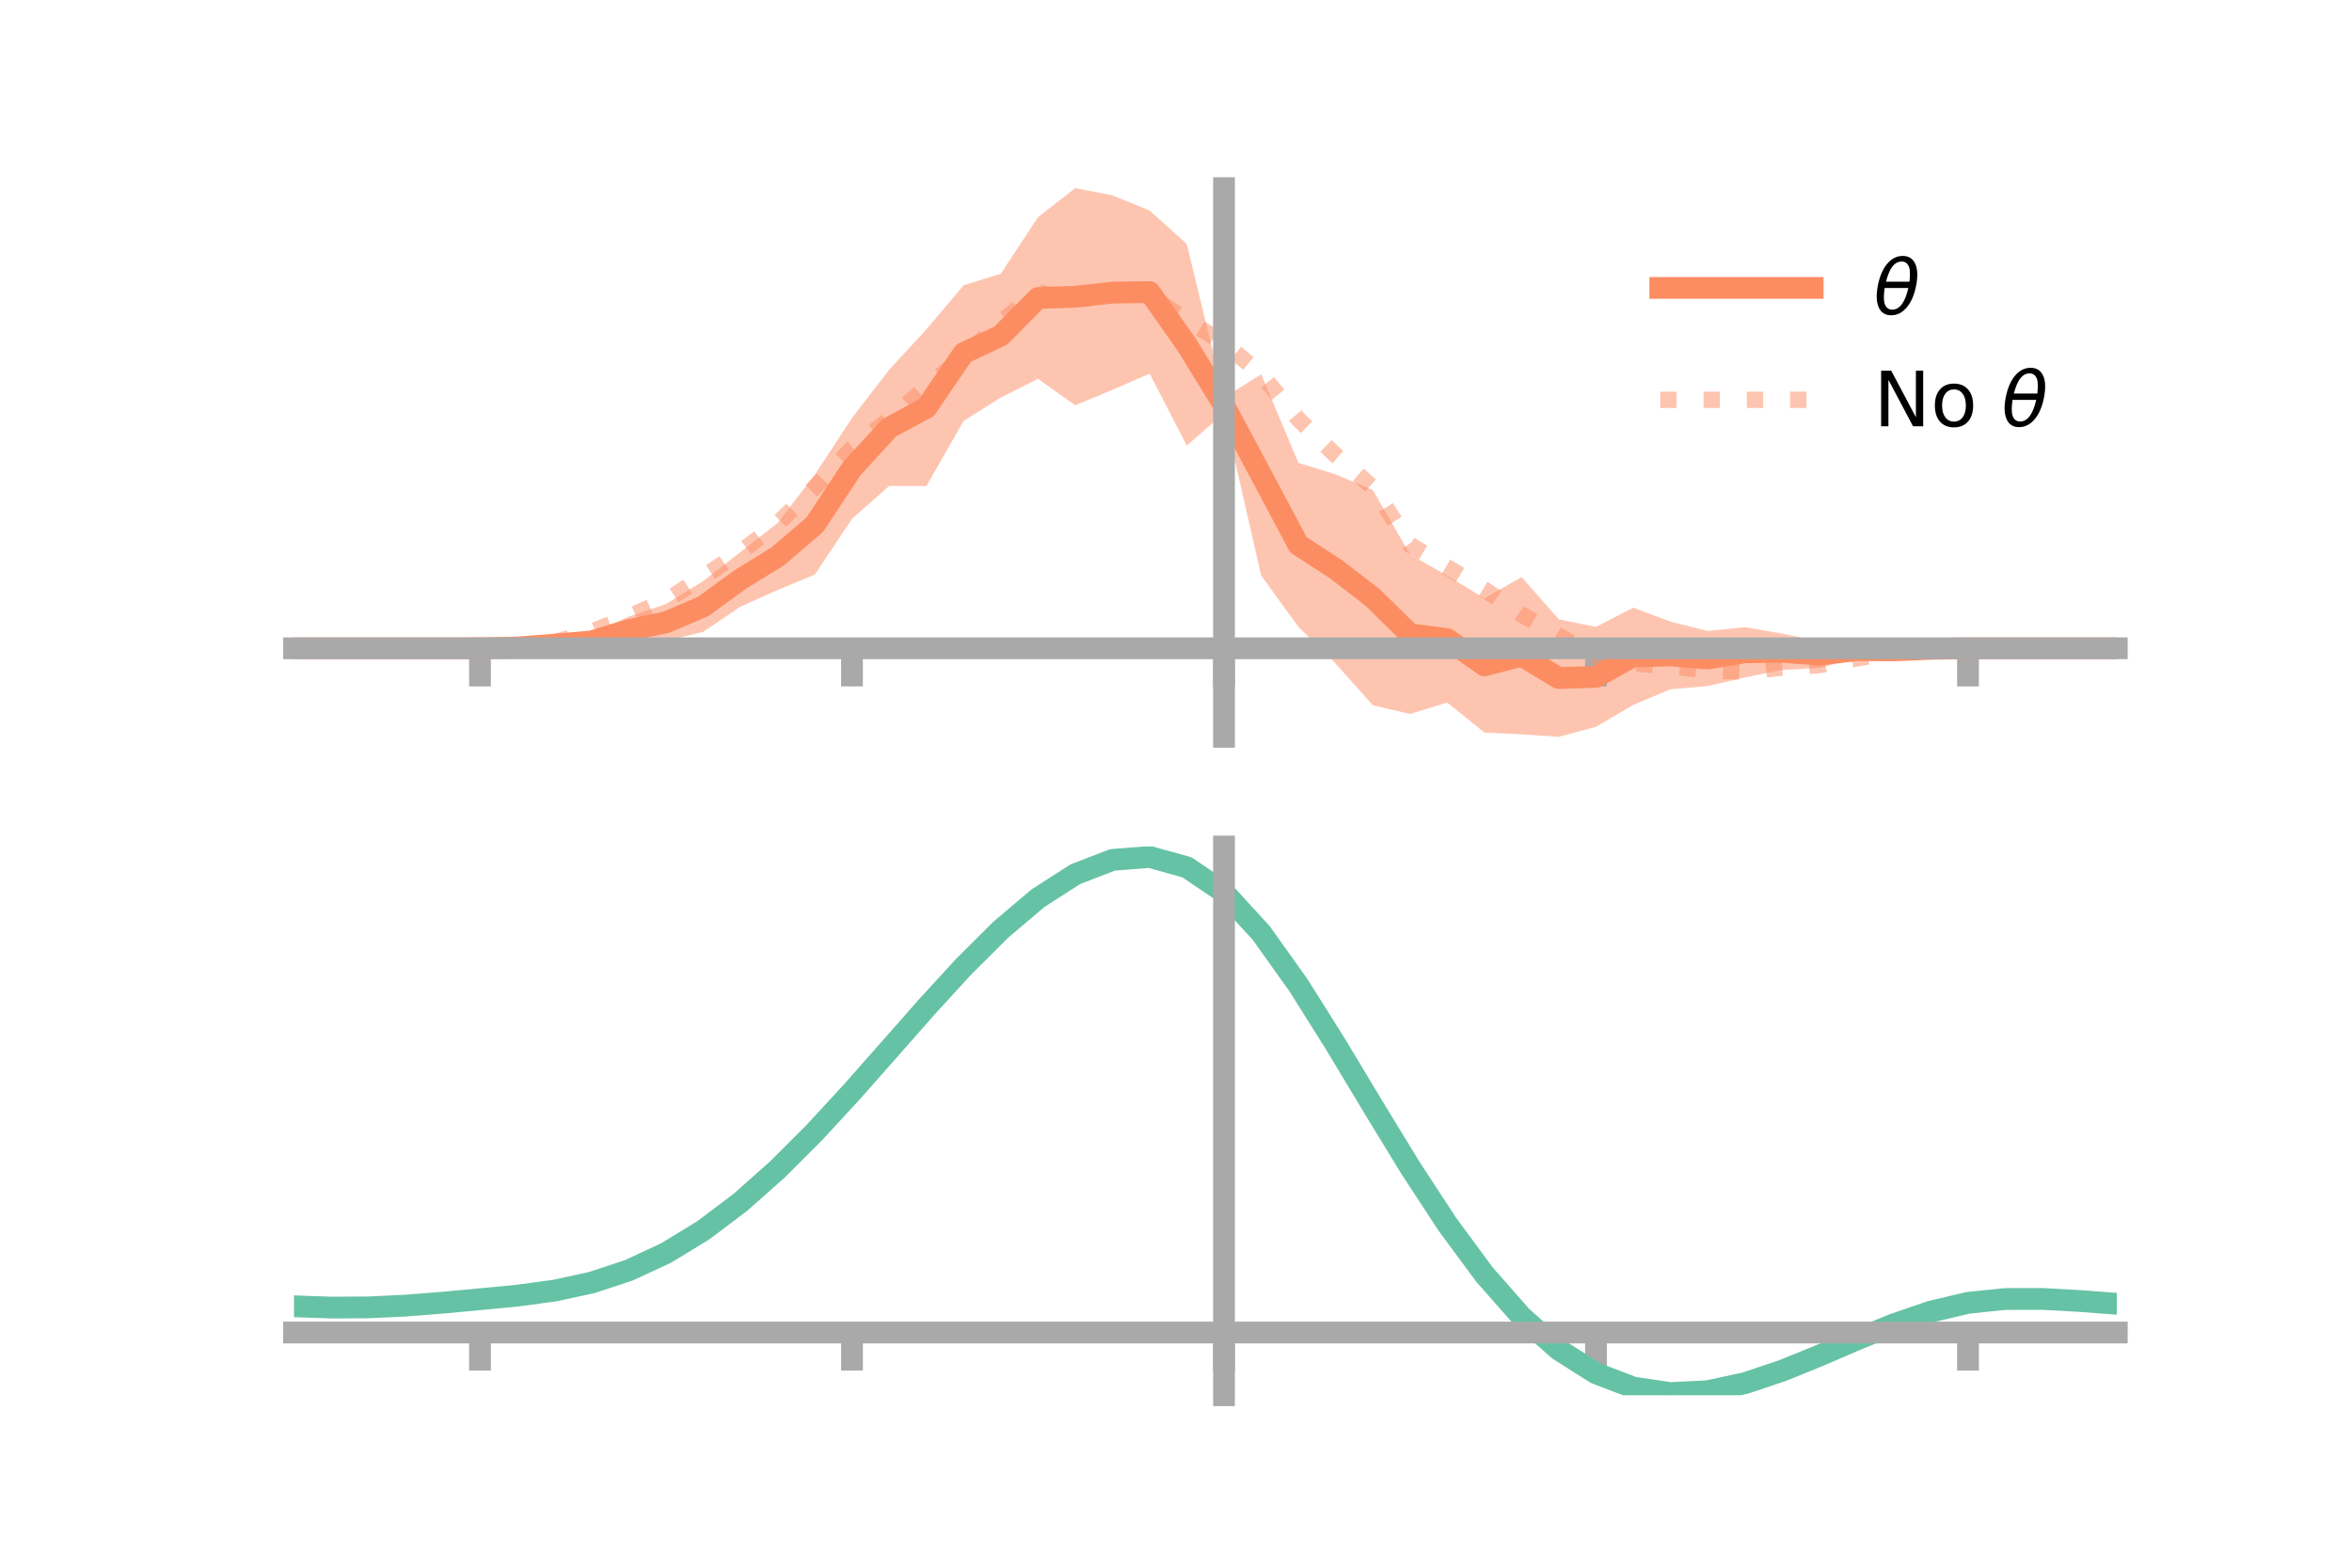
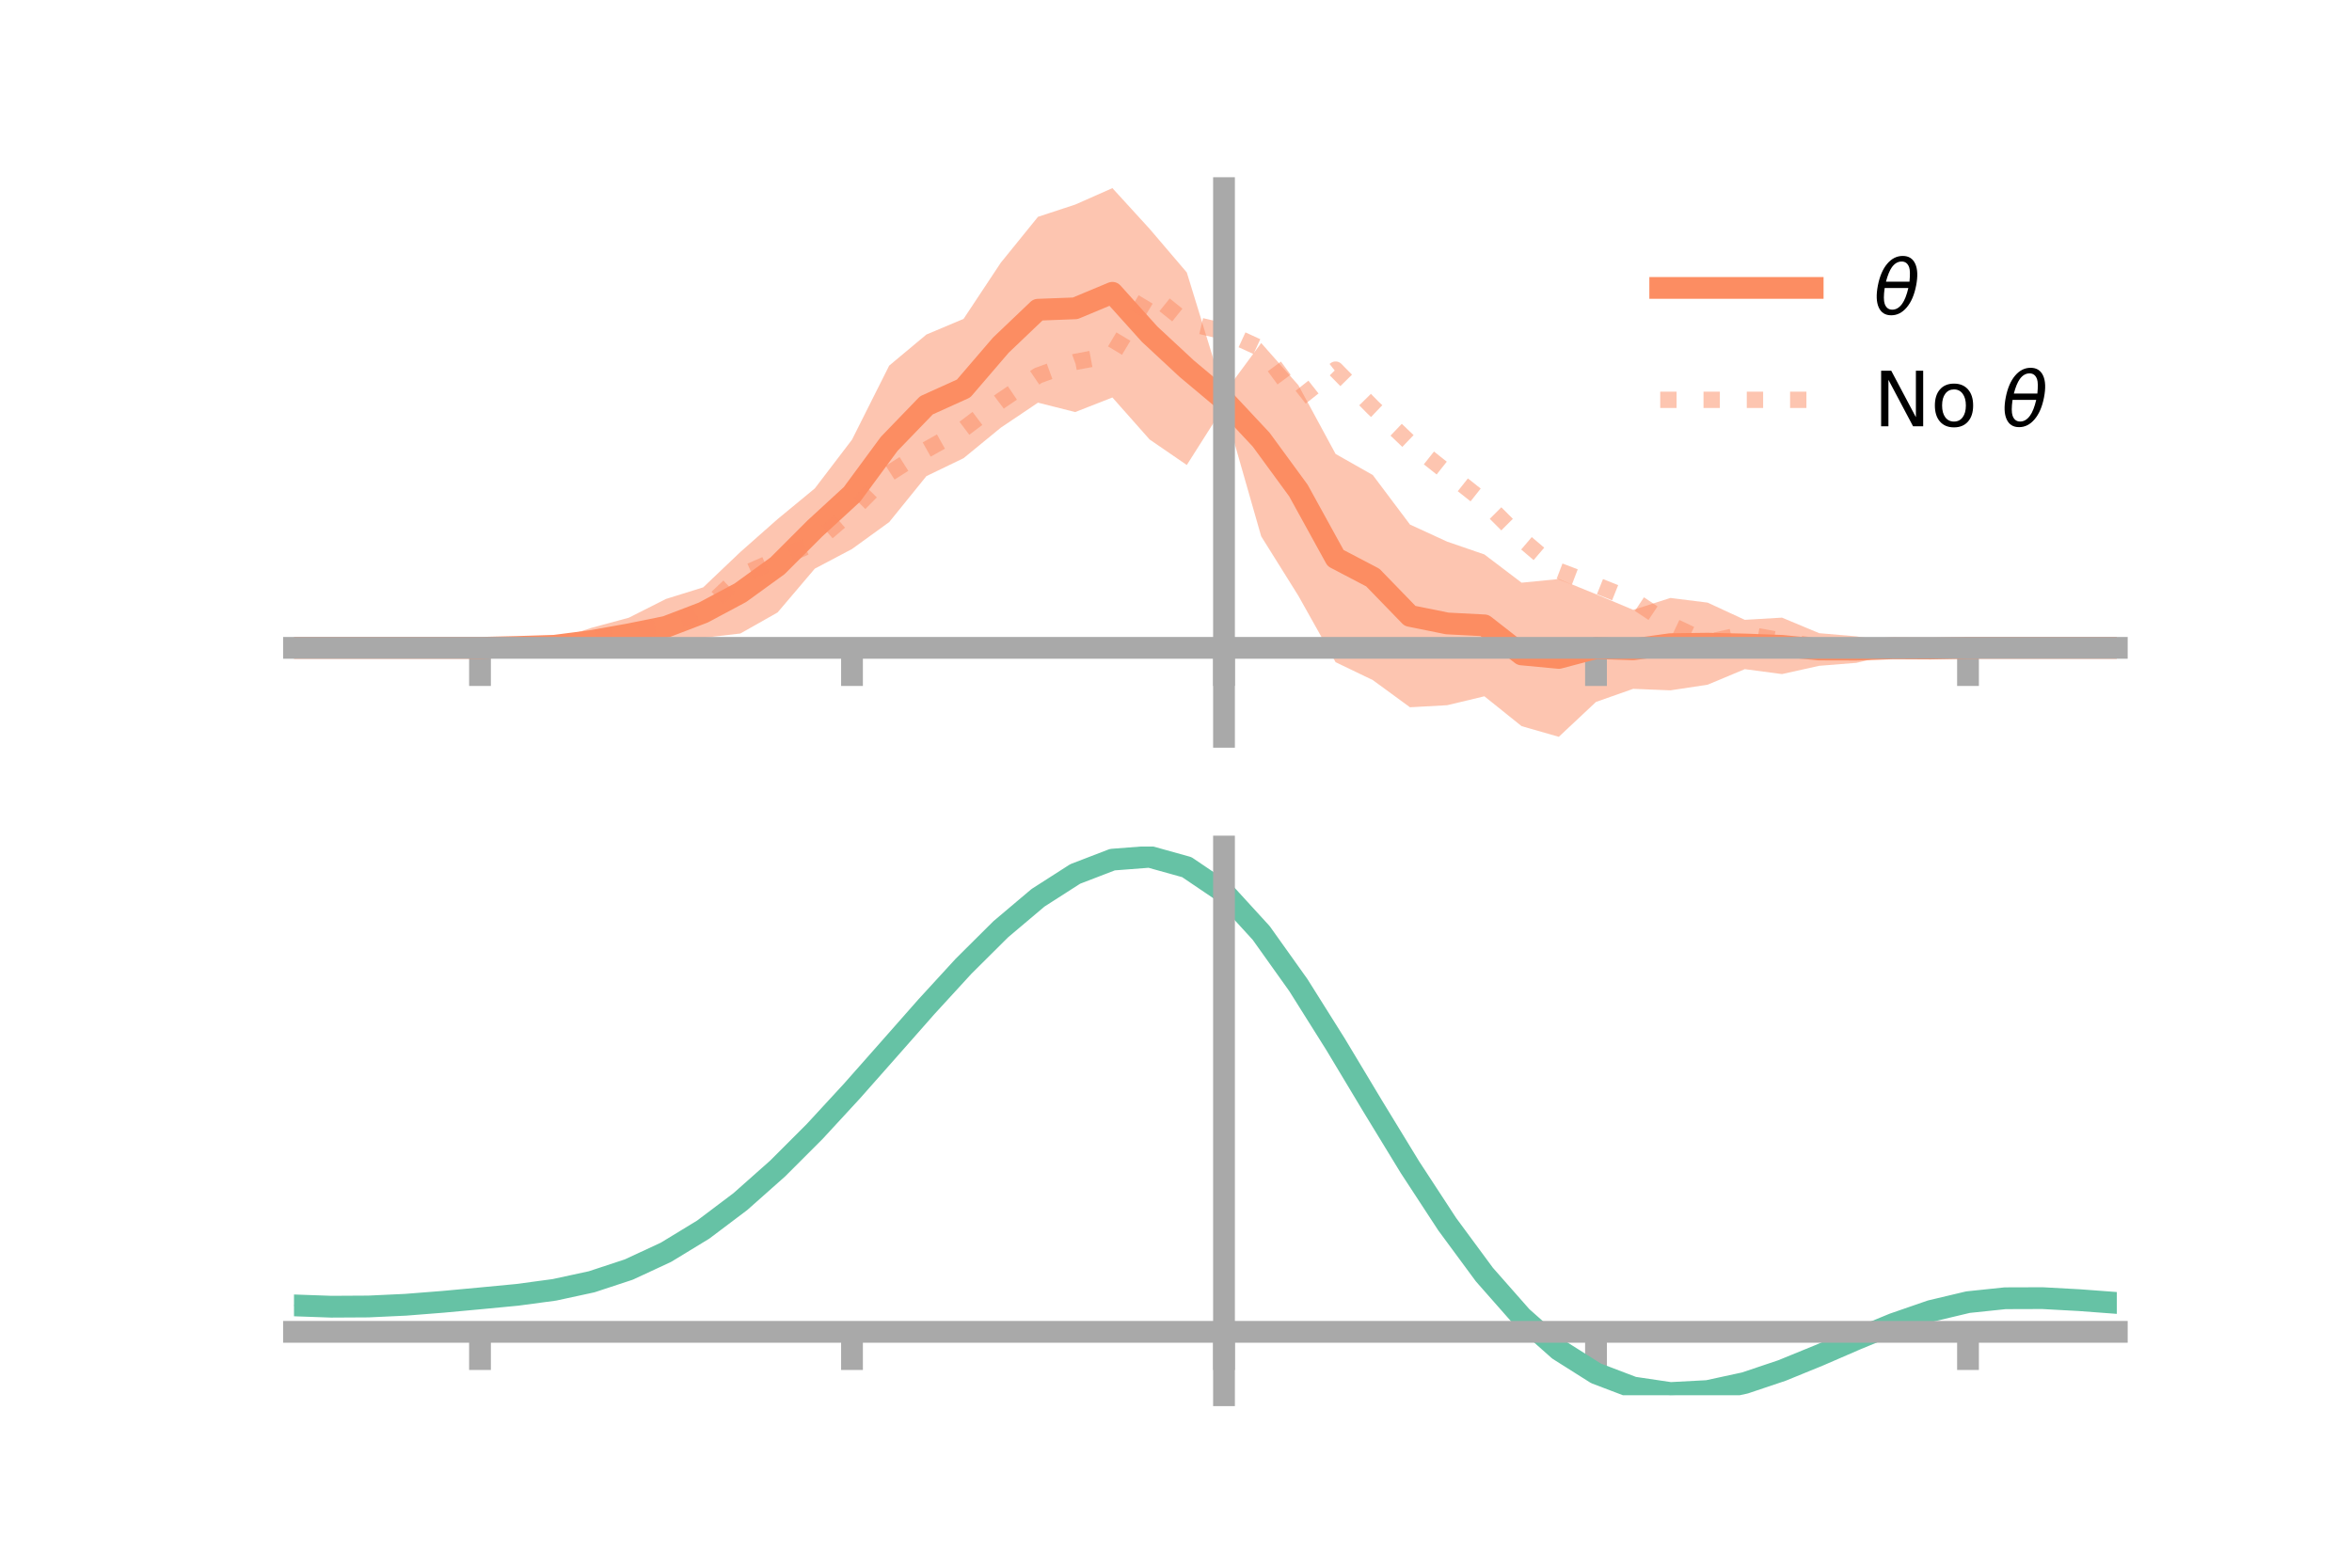
<svg xmlns="http://www.w3.org/2000/svg" xmlns:xlink="http://www.w3.org/1999/xlink" height="144pt" version="1.1" viewBox="0 0 216 144" width="216pt">
  <defs>
    <style type="text/css">*{stroke-linecap:butt;stroke-linejoin:round;}</style>
  </defs>
  <g id="figure_1">
    <g id="patch_1">
      <path d="M 0 144  L 216 144  L 216 0  L 0 0  z " style="fill:none;" />
    </g>
    <g id="axes_1">
      <g id="patch_2">
        <path d="M 27 67.68  L 194.4 67.68  L 194.4 17.28  L 27 17.28  z " style="fill:none;" />
      </g>
      <g id="PolyCollection_1">
-         <path clip-path="url(#p2fd850c0b8)" d="M 27 59.548  L 27 59.548  L 30.416 59.548  L 33.833 59.548  L 37.249 59.548  L 40.665 59.548  L 44.082 59.546  L 47.498 59.317  L 50.914 58.793  L 54.331 58.162  L 57.747 56.634  L 61.163 55.482  L 64.58 53.371  L 67.996 50.707  L 71.412 48.039  L 74.829 43.604  L 78.245 38.397  L 81.661 33.956  L 85.078 30.252  L 88.494 26.203  L 91.91 25.143  L 95.327 19.947  L 98.743 17.28  L 102.159 17.943  L 105.576 19.337  L 108.992 22.415  L 112.408 36.516  L 115.824 34.383  L 119.241 42.519  L 122.657 43.569  L 126.073 45.008  L 129.49 50.934  L 132.906 52.876  L 136.322 54.956  L 139.739 53.01  L 143.155 56.886  L 146.571 57.585  L 149.988 55.818  L 153.404 57.097  L 156.82 57.957  L 160.237 57.607  L 163.653 58.196  L 167.069 58.912  L 170.486 58.976  L 173.902 59.313  L 177.318 59.439  L 180.735 59.547  L 184.151 59.548  L 187.567 59.548  L 190.984 59.548  L 194.4 59.548  L 194.4 59.548  L 194.4 59.548  L 190.984 59.548  L 187.567 59.548  L 184.151 59.548  L 180.735 59.549  L 177.318 59.759  L 173.902 60.161  L 170.486 60.459  L 167.069 61.358  L 163.653 61.54  L 160.237 62.229  L 156.82 63.017  L 153.404 63.316  L 149.988 64.749  L 146.571 66.766  L 143.155 67.68  L 139.739 67.452  L 136.322 67.289  L 132.906 64.534  L 129.49 65.579  L 126.073 64.78  L 122.657 60.953  L 119.241 57.574  L 115.824 52.876  L 112.408 37.942  L 108.992 40.927  L 105.576 34.32  L 102.159 35.813  L 98.743 37.229  L 95.327 34.795  L 91.91 36.515  L 88.494 38.671  L 85.078 44.648  L 81.661 44.633  L 78.245 47.655  L 74.829 52.777  L 71.412 54.197  L 67.996 55.729  L 64.58 58.04  L 61.163 58.858  L 57.747 59.119  L 54.331 59.674  L 50.914 59.643  L 47.498 59.639  L 44.082 59.549  L 40.665 59.548  L 37.249 59.548  L 33.833 59.548  L 30.416 59.548  L 27 59.548  z " style="fill:#fc8d62;fill-opacity:0.5;" />
+         <path clip-path="url(#p78f7d3c835)" d="M 27 59.508  L 27 59.508  L 30.416 59.508  L 33.833 59.508  L 37.249 59.508  L 40.665 59.508  L 44.082 59.508  L 47.498 59.203  L 50.914 58.794  L 54.331 57.664  L 57.747 56.742  L 61.163 55.016  L 64.58 53.951  L 67.996 50.701  L 71.412 47.683  L 74.829 44.864  L 78.245 40.387  L 81.661 33.582  L 85.078 30.729  L 88.494 29.287  L 91.91 24.131  L 95.327 19.915  L 98.743 18.792  L 102.159 17.28  L 105.576 21.021  L 108.992 25.027  L 112.408 36.138  L 115.824 31.508  L 119.241 35.383  L 122.657 41.698  L 126.073 43.634  L 129.49 48.184  L 132.906 49.754  L 136.322 50.929  L 139.739 53.523  L 143.155 53.187  L 146.571 54.583  L 149.988 56.018  L 153.404 54.926  L 156.82 55.353  L 160.237 56.934  L 163.653 56.733  L 167.069 58.161  L 170.486 58.453  L 173.902 59.031  L 177.318 59.353  L 180.735 59.508  L 184.151 59.508  L 187.567 59.508  L 190.984 59.508  L 194.4 59.508  L 194.4 59.508  L 194.4 59.508  L 190.984 59.508  L 187.567 59.508  L 184.151 59.508  L 180.735 59.508  L 177.318 59.787  L 173.902 60.073  L 170.486 60.885  L 167.069 61.158  L 163.653 61.917  L 160.237 61.465  L 156.82 62.895  L 153.404 63.411  L 149.988 63.273  L 146.571 64.476  L 143.155 67.68  L 139.739 66.7  L 136.322 63.958  L 132.906 64.777  L 129.49 64.966  L 126.073 62.469  L 122.657 60.825  L 119.241 54.731  L 115.824 49.265  L 112.408 37.33  L 108.992 42.713  L 105.576 40.369  L 102.159 36.51  L 98.743 37.85  L 95.327 36.986  L 91.91 39.285  L 88.494 42.085  L 85.078 43.735  L 81.661 47.957  L 78.245 50.43  L 74.829 52.233  L 71.412 56.256  L 67.996 58.19  L 64.58 58.59  L 61.163 60.137  L 57.747 59.795  L 54.331 60.097  L 50.914 59.845  L 47.498 59.649  L 44.082 59.508  L 40.665 59.508  L 37.249 59.508  L 33.833 59.508  L 30.416 59.508  L 27 59.508  z " style="fill:#fc8d62;fill-opacity:0.5;" />
      </g>
      <g id="matplotlib.axis_1">
        <g id="xtick_1">
          <g id="line2d_1">
            <defs>
-               <path d="M 0 0  L 0 3.5  " id="m12a8cdbce8" style="stroke:#a9a9a9;stroke-width:2;" />
+               <path d="M 0 0  L 0 3.5  " id="m74b446a3a5" style="stroke:#a9a9a9;stroke-width:2;" />
            </defs>
            <g>
-               <use style="fill:#a9a9a9;stroke:#a9a9a9;stroke-width:2;" x="44.082" xlink:href="#m12a8cdbce8" y="59.548" />
+               <use style="fill:#a9a9a9;stroke:#a9a9a9;stroke-width:2;" x="44.082" xlink:href="#m74b446a3a5" y="59.508" />
            </g>
          </g>
        </g>
        <g id="xtick_2">
          <g id="line2d_2">
            <g>
-               <use style="fill:#a9a9a9;stroke:#a9a9a9;stroke-width:2;" x="78.245" xlink:href="#m12a8cdbce8" y="59.548" />
+               <use style="fill:#a9a9a9;stroke:#a9a9a9;stroke-width:2;" x="78.245" xlink:href="#m74b446a3a5" y="59.508" />
            </g>
          </g>
        </g>
        <g id="xtick_3">
          <g id="line2d_3">
            <g>
-               <use style="fill:#a9a9a9;stroke:#a9a9a9;stroke-width:2;" x="112.408" xlink:href="#m12a8cdbce8" y="59.548" />
+               <use style="fill:#a9a9a9;stroke:#a9a9a9;stroke-width:2;" x="112.408" xlink:href="#m74b446a3a5" y="59.508" />
            </g>
          </g>
        </g>
        <g id="xtick_4">
          <g id="line2d_4">
            <g>
-               <use style="fill:#a9a9a9;stroke:#a9a9a9;stroke-width:2;" x="146.571" xlink:href="#m12a8cdbce8" y="59.548" />
+               <use style="fill:#a9a9a9;stroke:#a9a9a9;stroke-width:2;" x="146.571" xlink:href="#m74b446a3a5" y="59.508" />
            </g>
          </g>
        </g>
        <g id="xtick_5">
          <g id="line2d_5">
            <g>
-               <use style="fill:#a9a9a9;stroke:#a9a9a9;stroke-width:2;" x="180.735" xlink:href="#m12a8cdbce8" y="59.548" />
+               <use style="fill:#a9a9a9;stroke:#a9a9a9;stroke-width:2;" x="180.735" xlink:href="#m74b446a3a5" y="59.508" />
            </g>
          </g>
        </g>
      </g>
      <g id="matplotlib.axis_2" />
      <g id="line2d_6">
-         <path clip-path="url(#p2fd850c0b8)" d="M 27 59.548  L 30.416 59.548  L 33.833 59.548  L 37.249 59.548  L 40.665 59.548  L 44.082 59.547  L 47.498 59.478  L 50.914 59.218  L 54.331 58.918  L 57.747 57.877  L 61.163 57.17  L 64.58 55.705  L 67.996 53.218  L 71.412 51.118  L 74.829 48.191  L 78.245 43.026  L 81.661 39.295  L 85.078 37.45  L 88.494 32.437  L 91.91 30.829  L 95.327 27.371  L 98.743 27.254  L 102.159 26.878  L 105.576 26.829  L 108.992 31.671  L 112.408 37.229  L 115.824 43.629  L 119.241 50.046  L 122.657 52.261  L 126.073 54.894  L 129.49 58.257  L 132.906 58.705  L 136.322 61.122  L 139.739 60.231  L 143.155 62.283  L 146.571 62.175  L 149.988 60.284  L 153.404 60.207  L 156.82 60.487  L 160.237 59.918  L 163.653 59.868  L 167.069 60.135  L 170.486 59.718  L 173.902 59.737  L 177.318 59.599  L 180.735 59.548  L 184.151 59.548  L 187.567 59.548  L 190.984 59.548  L 194.4 59.548  " style="fill:none;stroke:#fc8d62;stroke-linecap:square;stroke-width:2;" />
+         <path clip-path="url(#p78f7d3c835)" d="M 27 59.508  L 30.416 59.508  L 33.833 59.508  L 37.249 59.508  L 40.665 59.508  L 44.082 59.508  L 47.498 59.426  L 50.914 59.319  L 54.331 58.88  L 57.747 58.269  L 61.163 57.577  L 64.58 56.27  L 67.996 54.446  L 71.412 51.969  L 74.829 48.549  L 78.245 45.408  L 81.661 40.77  L 85.078 37.232  L 88.494 35.686  L 91.91 31.708  L 95.327 28.45  L 98.743 28.321  L 102.159 26.895  L 105.576 30.695  L 108.992 33.87  L 112.408 36.734  L 115.824 40.387  L 119.241 45.057  L 122.657 51.262  L 126.073 53.052  L 129.49 56.575  L 132.906 57.266  L 136.322 57.444  L 139.739 60.111  L 143.155 60.433  L 146.571 59.53  L 149.988 59.645  L 153.404 59.169  L 156.82 59.124  L 160.237 59.199  L 163.653 59.325  L 167.069 59.66  L 170.486 59.669  L 173.902 59.552  L 177.318 59.57  L 180.735 59.508  L 184.151 59.508  L 187.567 59.508  L 190.984 59.508  L 194.4 59.508  " style="fill:none;stroke:#fc8d62;stroke-linecap:square;stroke-width:2;" />
      </g>
      <g id="line2d_7">
-         <path clip-path="url(#p2fd850c0b8)" d="M 27 59.548  L 30.416 59.548  L 33.833 59.548  L 37.249 59.548  L 40.665 59.548  L 44.082 59.545  L 47.498 59.402  L 50.914 58.987  L 54.331 58.033  L 57.747 56.628  L 61.163 55.154  L 64.58 52.98  L 67.996 50.713  L 71.412 48.09  L 74.829 44.762  L 78.245 41.189  L 81.661 38.514  L 85.078 35.564  L 88.494 32.763  L 91.91 29.61  L 95.327 26.829  L 98.743 27.647  L 102.159 26.853  L 105.576 27.158  L 108.992 29.429  L 112.408 31.492  L 115.824 34.386  L 119.241 38.514  L 122.657 41.806  L 126.073 44.765  L 129.49 50.043  L 132.906 52.104  L 136.322 54.15  L 139.739 56.449  L 143.155 58.388  L 146.571 60.35  L 149.988 60.937  L 153.404 61.198  L 156.82 61.572  L 160.237 61.708  L 163.653 61.322  L 167.069 61.103  L 170.486 60.483  L 173.902 59.932  L 177.318 59.671  L 180.735 59.55  L 184.151 59.548  L 187.567 59.548  L 190.984 59.548  L 194.4 59.548  " style="fill:none;stroke:#fc8d62;stroke-dasharray:1.5,2.475;stroke-dashoffset:0;stroke-opacity:0.5;stroke-width:1.5;" />
+         <path clip-path="url(#p78f7d3c835)" d="M 27 59.508  L 30.416 59.508  L 33.833 59.508  L 37.249 59.508  L 40.665 59.508  L 44.082 59.508  L 47.498 59.463  L 50.914 59.198  L 54.331 58.636  L 57.747 58.135  L 61.163 57.431  L 64.58 56.108  L 67.996 52.878  L 71.412 51.377  L 74.829 49.863  L 78.245 46.93  L 81.661 43.476  L 85.078 41.306  L 88.494 39.392  L 91.91 36.811  L 95.327 34.497  L 98.743 33.244  L 102.159 32.604  L 105.576 26.895  L 108.992 29.638  L 112.408 30.452  L 115.824 32.021  L 119.241 36.646  L 122.657 33.952  L 126.073 37.424  L 129.49 40.687  L 132.906 43.396  L 136.322 46.102  L 139.739 49.521  L 143.155 52.434  L 146.571 53.739  L 149.988 55.109  L 153.404 57.386  L 156.82 59  L 160.237 58.229  L 163.653 58.84  L 167.069 59.433  L 170.486 59.754  L 173.902 59.633  L 177.318 59.53  L 180.735 59.508  L 184.151 59.508  L 187.567 59.508  L 190.984 59.508  L 194.4 59.508  " style="fill:none;stroke:#fc8d62;stroke-dasharray:1.5,2.475;stroke-dashoffset:0;stroke-opacity:0.5;stroke-width:1.5;" />
      </g>
      <g id="patch_3">
        <path d="M 112.408 67.68  L 112.408 17.28  " style="fill:none;stroke:#a9a9a9;stroke-linecap:square;stroke-linejoin:miter;stroke-width:2;" />
      </g>
      <g id="patch_4">
        <path d="M 194.4 67.68  L 194.4 17.28  " style="fill:none;" />
      </g>
      <g id="patch_5">
-         <path d="M 27 59.548  L 194.4 59.548  " style="fill:none;stroke:#a9a9a9;stroke-linecap:square;stroke-linejoin:miter;stroke-width:2;" />
+         <path d="M 27 59.508  L 194.4 59.508  " style="fill:none;stroke:#a9a9a9;stroke-linecap:square;stroke-linejoin:miter;stroke-width:2;" />
      </g>
      <g id="patch_6">
        <path d="M 27 17.28  L 194.4 17.28  " style="fill:none;" />
      </g>
      <g id="legend_1">
        <g id="line2d_8">
          <path d="M 152.47 26.449  L 166.47 26.449  " style="fill:none;stroke:#fc8d62;stroke-linecap:square;stroke-width:2;" />
        </g>
        <g id="line2d_9" />
        <g id="text_1">
          <g transform="translate(172.07 28.89891)scale(0.07 -0.07)">
            <defs>
              <path d="M 45.516 34.672  L 14.453 34.672  Q 12.359 20.062 14.5 13.875  Q 17.188 6.25 24.469 6.25  Q 31.781 6.25 37.359 13.922  Q 42.234 20.656 45.516 34.672  z M 47.016 42.969  Q 48.344 56.844 46.625 61.719  Q 43.953 69.438 36.766 69.438  Q 29.297 69.438 23.828 61.812  Q 19.531 55.672 16.156 42.969  z M 38.188 76.766  Q 49.906 76.766 54.594 66.406  Q 59.281 56.109 55.719 37.844  Q 52.203 19.625 43.453 9.281  Q 34.766 -1.125 23.047 -1.125  Q 11.281 -1.125 6.641 9.281  Q 2 19.625 5.516 37.844  Q 9.078 56.109 17.719 66.406  Q 26.422 76.766 38.188 76.766  z " id="DejaVuSans-Oblique-952" />
            </defs>
            <use transform="translate(0 0.234375)" xlink:href="#DejaVuSans-Oblique-952" />
          </g>
        </g>
        <g id="line2d_10">
          <path d="M 152.47 36.724  L 166.47 36.724  " style="fill:none;stroke:#fc8d62;stroke-dasharray:1.5,2.475;stroke-dashoffset:0;stroke-opacity:0.5;stroke-width:1.5;" />
        </g>
        <g id="line2d_11" />
        <g id="text_2">
          <g transform="translate(172.07 39.17359)scale(0.07 -0.07)">
            <defs>
              <path d="M 9.812 72.906  L 23.094 72.906  L 55.422 11.922  L 55.422 72.906  L 64.984 72.906  L 64.984 0  L 51.703 0  L 19.391 60.984  L 19.391 0  L 9.812 0  z " id="DejaVuSans-78" />
              <path d="M 30.609 48.391  Q 23.391 48.391 19.188 42.75  Q 14.984 37.109 14.984 27.297  Q 14.984 17.484 19.156 11.844  Q 23.344 6.203 30.609 6.203  Q 37.797 6.203 41.984 11.859  Q 46.188 17.531 46.188 27.297  Q 46.188 37.016 41.984 42.703  Q 37.797 48.391 30.609 48.391  z M 30.609 56  Q 42.328 56 49.016 48.375  Q 55.719 40.766 55.719 27.297  Q 55.719 13.875 49.016 6.219  Q 42.328 -1.422 30.609 -1.422  Q 18.844 -1.422 12.172 6.219  Q 5.516 13.875 5.516 27.297  Q 5.516 40.766 12.172 48.375  Q 18.844 56 30.609 56  z " id="DejaVuSans-111" />
              <path id="DejaVuSans-32" />
            </defs>
            <use transform="translate(0 0.234375)" xlink:href="#DejaVuSans-78" />
            <use transform="translate(74.80469 0.234375)" xlink:href="#DejaVuSans-111" />
            <use transform="translate(135.9863 0.234375)" xlink:href="#DejaVuSans-32" />
            <use transform="translate(167.7734 0.234375)" xlink:href="#DejaVuSans-Oblique-952" />
          </g>
        </g>
      </g>
    </g>
    <g id="axes_2">
      <g id="patch_7">
        <path d="M 27 128.16  L 194.4 128.16  L 194.4 77.76  L 27 77.76  z " style="fill:none;" />
      </g>
      <g id="PolyCollection_2">
-         <path clip-path="url(#p21b81ebcfe)" d="M 27 120.031  L 27 119.942  L 30.416 120.07  L 33.833 120.048  L 37.249 119.877  L 40.665 119.595  L 44.082 119.264  L 47.498 118.928  L 50.914 118.457  L 54.331 117.707  L 57.747 116.565  L 61.163 114.953  L 64.58 112.831  L 67.996 110.2  L 71.412 107.098  L 74.829 103.597  L 78.245 99.802  L 81.661 95.843  L 85.078 91.871  L 88.494 88.055  L 91.91 84.577  L 95.327 81.623  L 98.743 79.381  L 102.159 78.035  L 105.576 77.76  L 108.992 78.721  L 112.408 81.063  L 115.824 84.85  L 119.241 89.712  L 122.657 95.229  L 126.073 101.006  L 129.49 106.696  L 132.906 112.01  L 136.322 116.721  L 139.739 120.666  L 143.155 123.75  L 146.571 125.936  L 149.988 127.25  L 153.404 127.767  L 156.82 127.596  L 160.237 126.873  L 163.653 125.75  L 167.069 124.383  L 170.486 122.933  L 173.902 121.553  L 177.318 120.391  L 180.735 119.588  L 184.151 119.238  L 187.567 119.237  L 190.984 119.436  L 194.4 119.706  L 194.4 119.818  L 194.4 119.818  L 190.984 119.571  L 187.567 119.389  L 184.151 119.401  L 180.735 119.755  L 177.318 120.565  L 173.902 121.752  L 170.486 123.172  L 167.069 124.67  L 163.653 126.08  L 160.237 127.237  L 156.82 127.98  L 153.404 128.16  L 149.988 127.651  L 146.571 126.357  L 143.155 124.222  L 139.739 121.229  L 136.322 117.412  L 132.906 112.859  L 129.49 107.721  L 126.073 102.213  L 122.657 96.615  L 119.241 91.263  L 115.824 86.544  L 112.408 82.869  L 108.992 80.601  L 105.576 79.672  L 102.159 79.936  L 98.743 81.231  L 95.327 83.383  L 91.91 86.214  L 88.494 89.541  L 85.078 93.187  L 81.661 96.977  L 78.245 100.753  L 74.829 104.371  L 71.412 107.71  L 67.996 110.675  L 64.58 113.198  L 61.163 115.243  L 57.747 116.807  L 54.331 117.919  L 50.914 118.648  L 47.498 119.1  L 44.082 119.416  L 40.665 119.722  L 37.249 119.979  L 33.833 120.129  L 30.416 120.145  L 27 120.031  z " style="fill:#66c2a5;fill-opacity:0.5;" />
+         <path clip-path="url(#p9374675bfd)" d="M 27 119.956  L 27 119.856  L 30.416 119.984  L 33.833 119.965  L 37.249 119.798  L 40.665 119.518  L 44.082 119.19  L 47.498 118.856  L 50.914 118.387  L 54.331 117.639  L 57.747 116.498  L 61.163 114.888  L 64.58 112.769  L 67.996 110.14  L 71.412 107.041  L 74.829 103.544  L 78.245 99.754  L 81.661 95.799  L 85.078 91.832  L 88.494 88.023  L 91.91 84.551  L 95.327 81.604  L 98.743 79.369  L 102.159 78.029  L 105.576 77.76  L 108.992 78.727  L 112.408 81.073  L 115.824 84.863  L 119.241 89.727  L 122.657 95.244  L 126.073 101.02  L 129.49 106.708  L 132.906 112.018  L 136.322 116.725  L 139.739 120.666  L 143.155 123.745  L 146.571 125.928  L 149.988 127.239  L 153.404 127.752  L 156.82 127.576  L 160.237 126.848  L 163.653 125.717  L 167.069 124.343  L 170.486 122.886  L 173.902 121.499  L 177.318 120.33  L 180.735 119.522  L 184.151 119.167  L 187.567 119.161  L 190.984 119.356  L 194.4 119.622  L 194.4 119.743  L 194.4 119.743  L 190.984 119.498  L 187.567 119.32  L 184.151 119.336  L 180.735 119.696  L 177.318 120.513  L 173.902 121.707  L 170.486 123.135  L 167.069 124.639  L 163.653 126.057  L 160.237 127.221  L 156.82 127.972  L 153.404 128.16  L 149.988 127.659  L 146.571 126.371  L 143.155 124.24  L 139.739 121.249  L 136.322 117.43  L 132.906 112.874  L 129.49 107.732  L 126.073 102.22  L 122.657 96.616  L 119.241 91.259  L 115.824 86.534  L 112.408 82.852  L 108.992 80.577  L 105.576 79.64  L 102.159 79.897  L 98.743 81.185  L 95.327 83.33  L 91.91 86.155  L 88.494 89.477  L 85.078 93.118  L 81.661 96.905  L 78.245 100.679  L 74.829 104.295  L 71.412 107.634  L 67.996 110.598  L 64.58 113.121  L 61.163 115.166  L 57.747 116.729  L 54.331 117.841  L 50.914 118.57  L 47.498 119.021  L 44.082 119.337  L 40.665 119.643  L 37.249 119.9  L 33.833 120.051  L 30.416 120.069  L 27 119.956  z " style="fill:#66c2a5;fill-opacity:0.5;" />
      </g>
      <g id="matplotlib.axis_3">
        <g id="xtick_6">
          <g id="line2d_12">
            <g>
-               <use style="fill:#a9a9a9;stroke:#a9a9a9;stroke-width:2;" x="44.082" xlink:href="#m12a8cdbce8" y="122.399" />
+               <use style="fill:#a9a9a9;stroke:#a9a9a9;stroke-width:2;" x="44.082" xlink:href="#m74b446a3a5" y="122.336" />
            </g>
          </g>
        </g>
        <g id="xtick_7">
          <g id="line2d_13">
            <g>
-               <use style="fill:#a9a9a9;stroke:#a9a9a9;stroke-width:2;" x="78.245" xlink:href="#m12a8cdbce8" y="122.399" />
+               <use style="fill:#a9a9a9;stroke:#a9a9a9;stroke-width:2;" x="78.245" xlink:href="#m74b446a3a5" y="122.336" />
            </g>
          </g>
        </g>
        <g id="xtick_8">
          <g id="line2d_14">
            <g>
-               <use style="fill:#a9a9a9;stroke:#a9a9a9;stroke-width:2;" x="112.408" xlink:href="#m12a8cdbce8" y="122.399" />
+               <use style="fill:#a9a9a9;stroke:#a9a9a9;stroke-width:2;" x="112.408" xlink:href="#m74b446a3a5" y="122.336" />
            </g>
          </g>
        </g>
        <g id="xtick_9">
          <g id="line2d_15">
            <g>
-               <use style="fill:#a9a9a9;stroke:#a9a9a9;stroke-width:2;" x="146.571" xlink:href="#m12a8cdbce8" y="122.399" />
+               <use style="fill:#a9a9a9;stroke:#a9a9a9;stroke-width:2;" x="146.571" xlink:href="#m74b446a3a5" y="122.336" />
            </g>
          </g>
        </g>
        <g id="xtick_10">
          <g id="line2d_16">
            <g>
-               <use style="fill:#a9a9a9;stroke:#a9a9a9;stroke-width:2;" x="180.735" xlink:href="#m12a8cdbce8" y="122.399" />
+               <use style="fill:#a9a9a9;stroke:#a9a9a9;stroke-width:2;" x="180.735" xlink:href="#m74b446a3a5" y="122.336" />
            </g>
          </g>
        </g>
      </g>
      <g id="matplotlib.axis_4" />
      <g id="line2d_17">
-         <path clip-path="url(#p21b81ebcfe)" d="M 27 119.987  L 30.416 120.108  L 33.833 120.089  L 37.249 119.928  L 40.665 119.658  L 44.082 119.34  L 47.498 119.014  L 50.914 118.553  L 54.331 117.813  L 57.747 116.686  L 61.163 115.098  L 64.58 113.015  L 67.996 110.438  L 71.412 107.404  L 74.829 103.984  L 78.245 100.278  L 81.661 96.41  L 85.078 92.529  L 88.494 88.798  L 91.91 85.396  L 95.327 82.503  L 98.743 80.306  L 102.159 78.986  L 105.576 78.716  L 108.992 79.661  L 112.408 81.966  L 115.824 85.697  L 119.241 90.488  L 122.657 95.922  L 126.073 101.609  L 129.49 107.208  L 132.906 112.435  L 136.322 117.066  L 139.739 120.948  L 143.155 123.986  L 146.571 126.147  L 149.988 127.451  L 153.404 127.963  L 156.82 127.788  L 160.237 127.055  L 163.653 125.915  L 167.069 124.527  L 170.486 123.053  L 173.902 121.653  L 177.318 120.478  L 180.735 119.672  L 184.151 119.32  L 187.567 119.313  L 190.984 119.503  L 194.4 119.762  " style="fill:none;stroke:#66c2a5;stroke-linecap:square;stroke-width:2;" />
+         <path clip-path="url(#p9374675bfd)" d="M 27 119.906  L 30.416 120.027  L 33.833 120.008  L 37.249 119.849  L 40.665 119.58  L 44.082 119.264  L 47.498 118.938  L 50.914 118.479  L 54.331 117.74  L 57.747 116.614  L 61.163 115.027  L 64.58 112.945  L 67.996 110.369  L 71.412 107.338  L 74.829 103.92  L 78.245 100.216  L 81.661 96.352  L 85.078 92.475  L 88.494 88.75  L 91.91 85.353  L 95.327 82.467  L 98.743 80.277  L 102.159 78.963  L 105.576 78.7  L 108.992 79.652  L 112.408 81.962  L 115.824 85.698  L 119.241 90.493  L 122.657 95.93  L 126.073 101.62  L 129.49 107.22  L 132.906 112.446  L 136.322 117.078  L 139.739 120.957  L 143.155 123.992  L 146.571 126.149  L 149.988 127.449  L 153.404 127.956  L 156.82 127.774  L 160.237 127.035  L 163.653 125.887  L 167.069 124.491  L 170.486 123.01  L 173.902 121.603  L 177.318 120.421  L 180.735 119.609  L 184.151 119.251  L 187.567 119.24  L 190.984 119.427  L 194.4 119.683  " style="fill:none;stroke:#66c2a5;stroke-linecap:square;stroke-width:2;" />
      </g>
      <g id="patch_8">
        <path d="M 112.408 128.16  L 112.408 77.76  " style="fill:none;stroke:#a9a9a9;stroke-linecap:square;stroke-linejoin:miter;stroke-width:2;" />
      </g>
      <g id="patch_9">
        <path d="M 194.4 128.16  L 194.4 77.76  " style="fill:none;" />
      </g>
      <g id="patch_10">
-         <path d="M 27 122.399  L 194.4 122.399  " style="fill:none;stroke:#a9a9a9;stroke-linecap:square;stroke-linejoin:miter;stroke-width:2;" />
+         <path d="M 27 122.336  L 194.4 122.336  " style="fill:none;stroke:#a9a9a9;stroke-linecap:square;stroke-linejoin:miter;stroke-width:2;" />
      </g>
      <g id="patch_11">
        <path d="M 27 77.76  L 194.4 77.76  " style="fill:none;" />
      </g>
    </g>
  </g>
  <defs>
-     <clipPath id="p2fd850c0b8">
+     <clipPath id="p78f7d3c835">
      <rect height="50.4" width="167.4" x="27" y="17.28" />
    </clipPath>
-     <clipPath id="p21b81ebcfe">
+     <clipPath id="p9374675bfd">
      <rect height="50.4" width="167.4" x="27" y="77.76" />
    </clipPath>
  </defs>
</svg>
